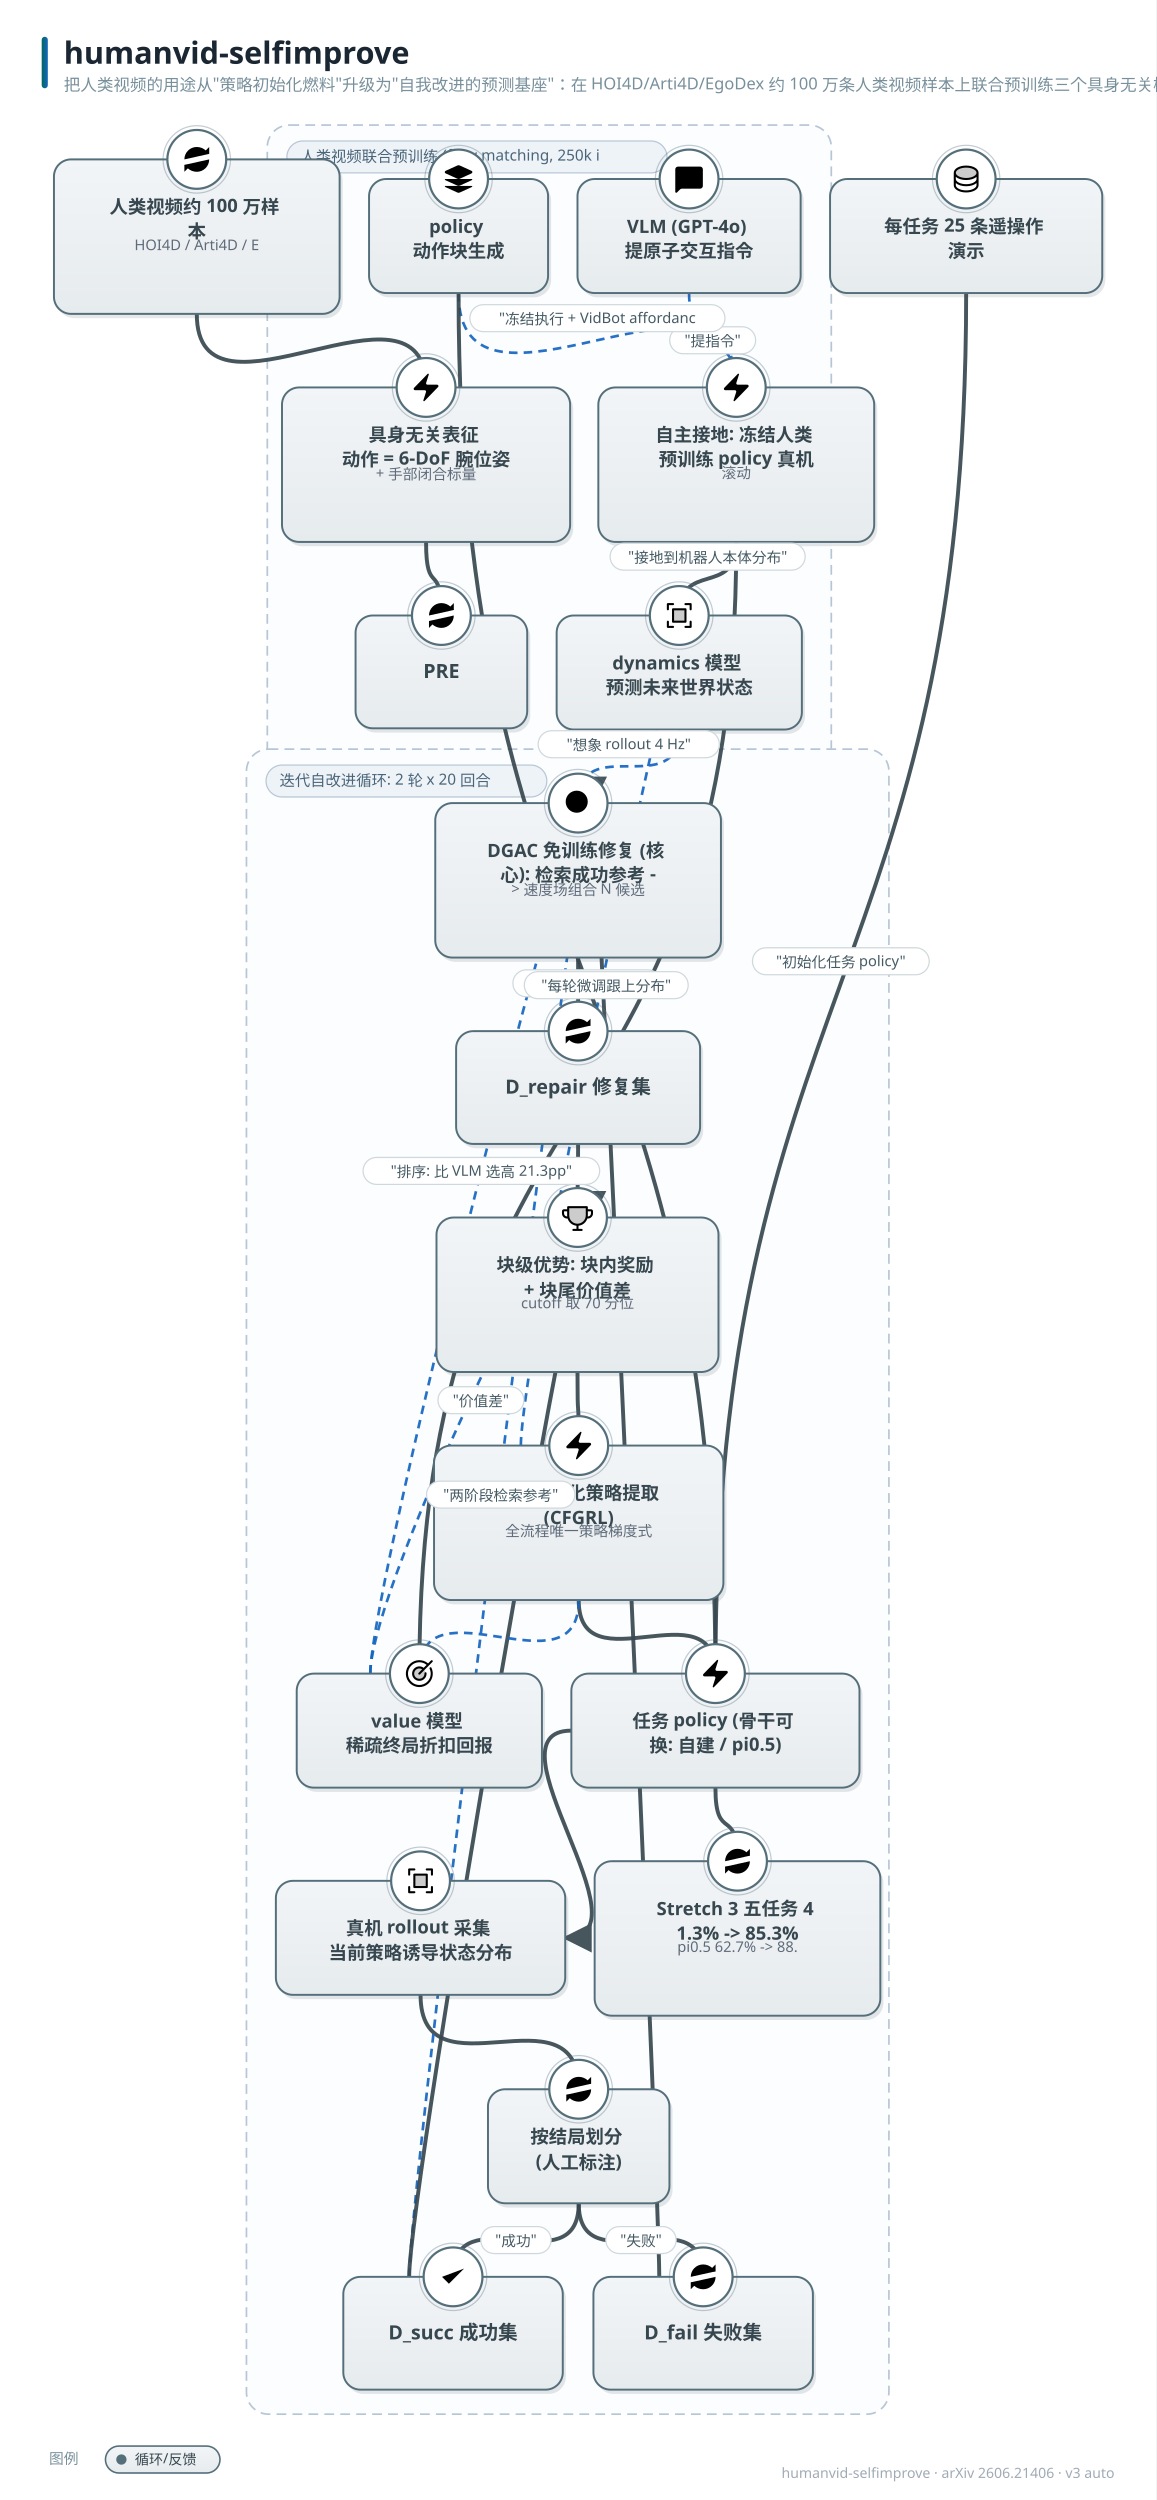
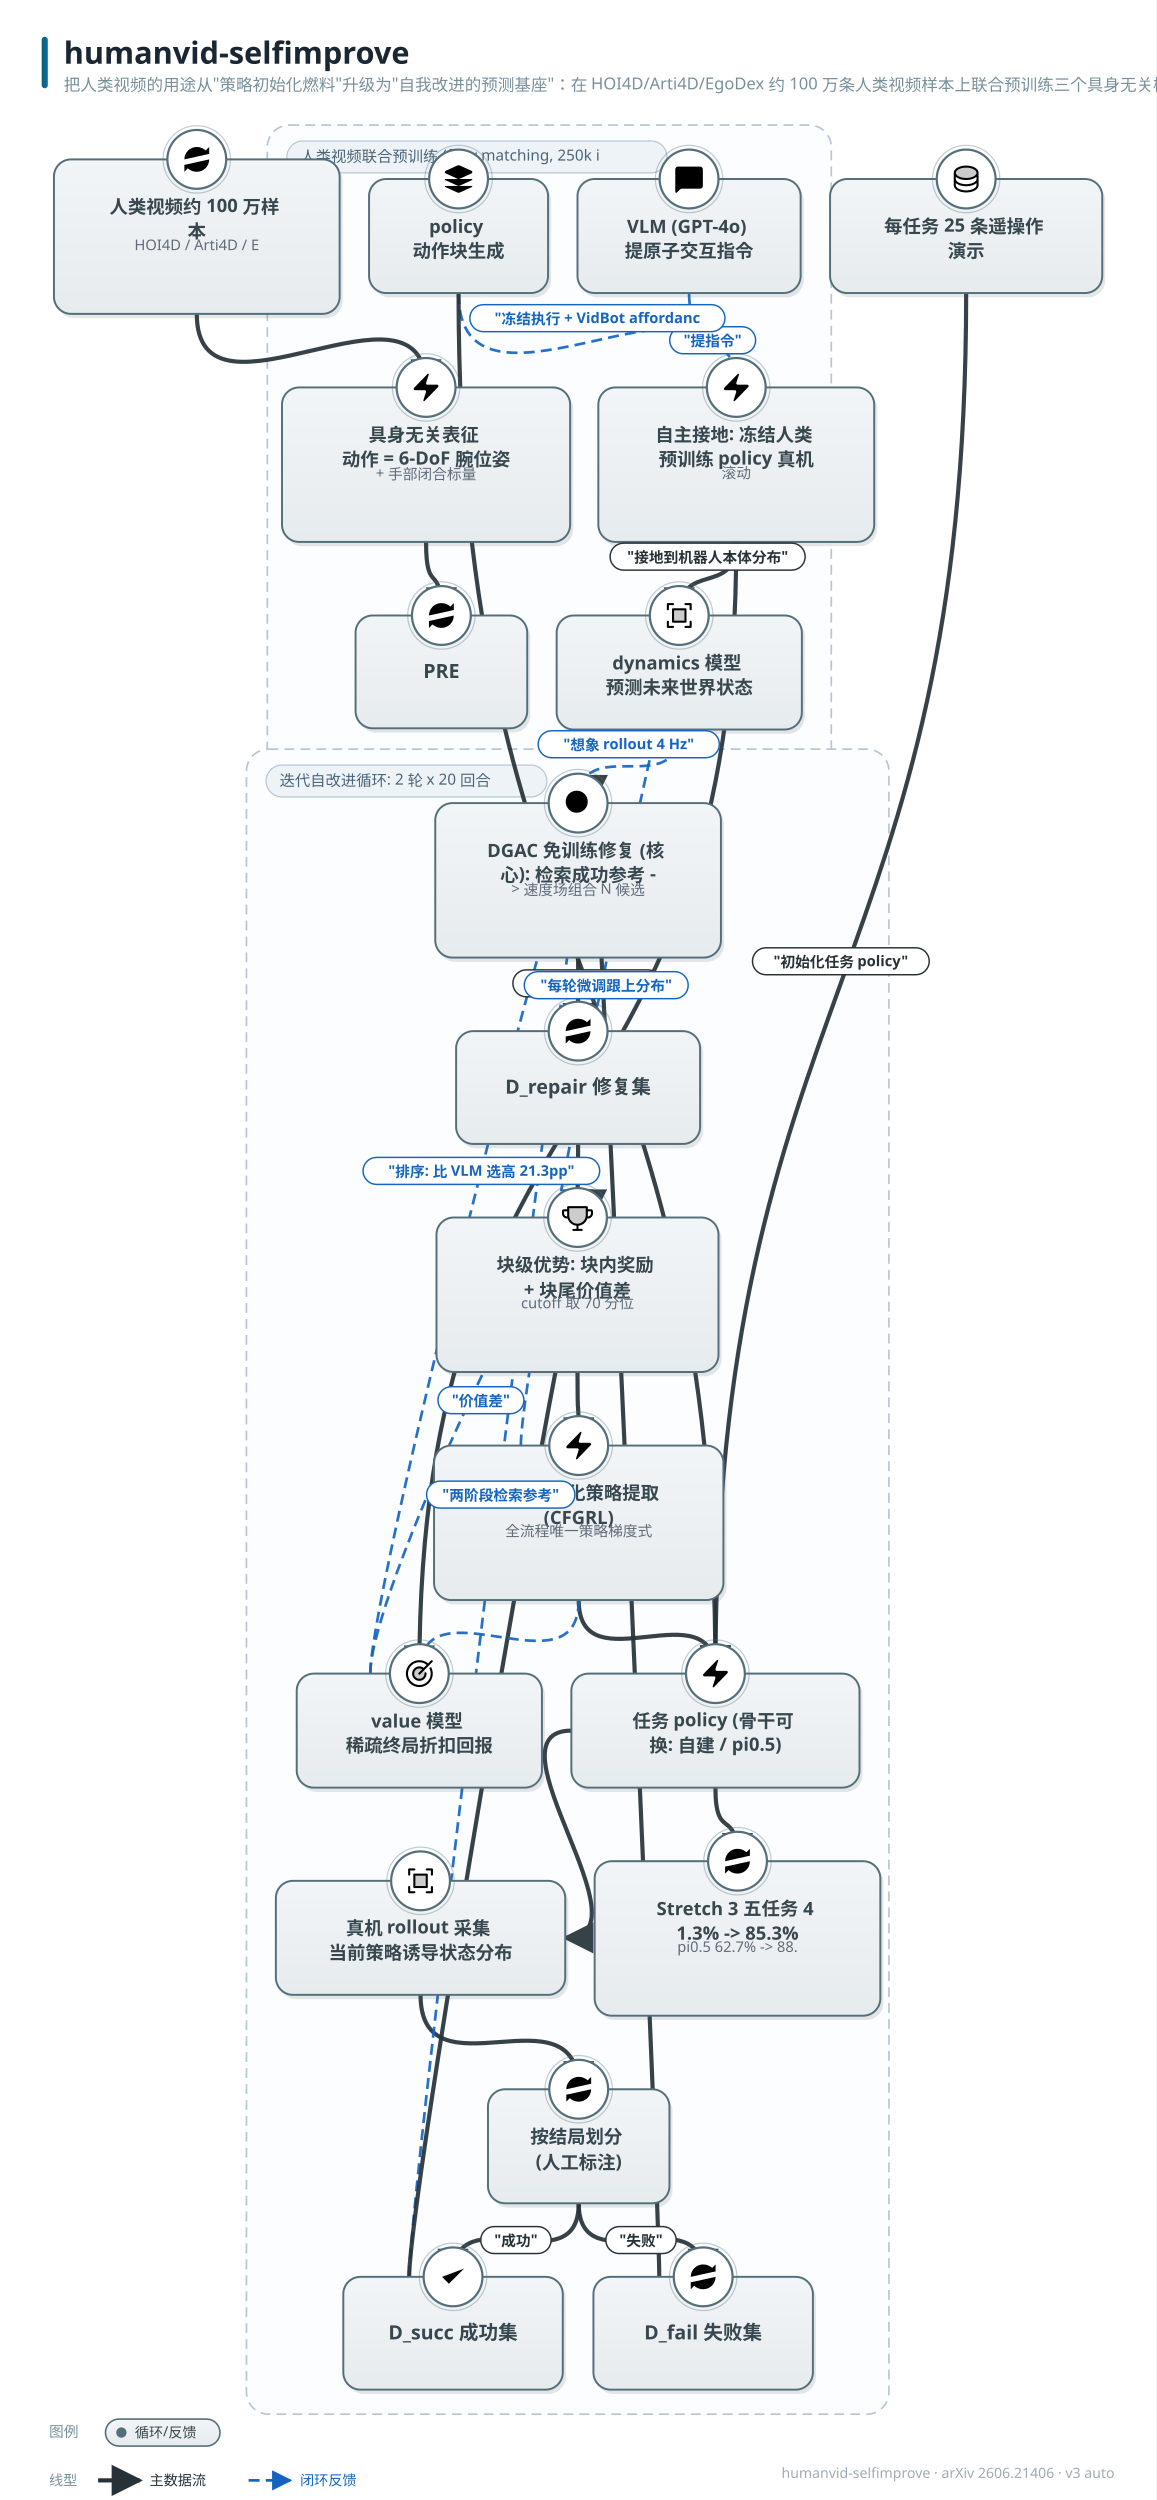
<svg xmlns="http://www.w3.org/2000/svg" width="943" height="2039" viewBox="0 0 943 2039" font-family="'PingFang SC','Hiragino Sans GB','Microsoft YaHei','Segoe UI',sans-serif">
  <style>text{font-family:'PingFang SC','Hiragino Sans GB','Microsoft YaHei','Segoe UI',sans-serif;} .lbl{font-weight:700;}</style>
  <defs>
    <linearGradient id="g-data" x1="0" y1="0" x2="0" y2="1">
      <stop offset="0" stop-color="#f1f9f1" />
      <stop offset="1" stop-color="#e2f0e2" />
    </linearGradient>
    <linearGradient id="g-frozen" x1="0" y1="0" x2="0" y2="1">
      <stop offset="0" stop-color="#f0f7fe" />
      <stop offset="1" stop-color="#dcecfb" />
    </linearGradient>
    <linearGradient id="g-train" x1="0" y1="0" x2="0" y2="1">
      <stop offset="0" stop-color="#fff6e8" />
      <stop offset="1" stop-color="#ffedd4" />
    </linearGradient>
    <linearGradient id="g-loss" x1="0" y1="0" x2="0" y2="1">
      <stop offset="0" stop-color="#fdf0f1" />
      <stop offset="1" stop-color="#f9e0e2" />
    </linearGradient>
    <linearGradient id="g-act" x1="0" y1="0" x2="0" y2="1">
      <stop offset="0" stop-color="#f8f1fb" />
      <stop offset="1" stop-color="#f0e4f7" />
    </linearGradient>
    <linearGradient id="g-loop" x1="0" y1="0" x2="0" y2="1">
      <stop offset="0" stop-color="#f2f5f7" />
      <stop offset="1" stop-color="#e6ebee" />
    </linearGradient>
    <linearGradient id="g-env" x1="0" y1="0" x2="0" y2="1">
      <stop offset="0" stop-color="#eef8f6" />
      <stop offset="1" stop-color="#dcf0ec" />
    </linearGradient>
    <linearGradient id="g-mem" x1="0" y1="0" x2="0" y2="1">
      <stop offset="0" stop-color="#fffef0" />
      <stop offset="1" stop-color="#fdf6d8" />
    </linearGradient>
    <linearGradient id="g-reward" x1="0" y1="0" x2="0" y2="1">
      <stop offset="0" stop-color="#fdf2f7" />
      <stop offset="1" stop-color="#f9e2ed" />
    </linearGradient>
    <linearGradient id="g-key" x1="0" y1="0" x2="0" y2="1">
      <stop offset="0" stop-color="#fffaf0" />
      <stop offset="1" stop-color="#fff1d6" />
    </linearGradient>
    <linearGradient id="g-title" x1="0" y1="0" x2="1" y2="0">
      <stop offset="0" stop-color="#00695c" />
      <stop offset="1" stop-color="#1565c0" />
    </linearGradient>
    <marker id="arr-main" viewBox="0 0 10 10" refX="9" refY="5" markerWidth="7.5" markerHeight="7.5" orient="auto-start-reverse">
-       <path d="M0 0 L10 5 L0 10 z" fill="#607d8b" />
+       <path d="M0 0 L10 5 L0 10 z" fill="#546e7a" />
    </marker>
    <marker id="arr-thick" viewBox="0 0 10 10" refX="9" refY="5" markerWidth="7.5" markerHeight="7.5" orient="auto-start-reverse">
-       <path d="M0 0 L10 5 L0 10 z" fill="#37474f" />
+       <path d="M0 0 L10 5 L0 10 z" fill="#263238" />
    </marker>
    <marker id="arr-thin" viewBox="0 0 10 10" refX="9" refY="5" markerWidth="7.5" markerHeight="7.5" orient="auto-start-reverse">
-       <path d="M0 0 L10 5 L0 10 z" fill="#90a4ae" />
+       <path d="M0 0 L10 5 L0 10 z" fill="#9fb0bb" />
    </marker>
    <marker id="arr-fb" viewBox="0 0 10 10" refX="9" refY="5" markerWidth="7.5" markerHeight="7.5" orient="auto-start-reverse">
      <path d="M0 0 L10 5 L0 10 z" fill="#1565c0" />
    </marker>
    <marker id="arr-loss" viewBox="0 0 10 10" refX="9" refY="5" markerWidth="7.5" markerHeight="7.5" orient="auto-start-reverse">
      <path d="M0 0 L10 5 L0 10 z" fill="#c62828" />
    </marker>
  </defs>
  <rect width="943" height="2039" fill="#ffffff" />
  <rect x="34" y="30" width="5" height="42" rx="2.5" fill="url(#g-title)" />
  <text x="52" y="52" font-size="25" font-weight="800" fill="#1a2733">humanvid-selfimprove</text>
  <text x="52" y="74" font-size="13.5" fill="#78909c">把人类视频的用途从"策略初始化燃料"升级为"自我改进的预测基座"：在 HOI4D/Arti4D/EgoDex 约 100 万条人类视频样本上联合预训练三个具身无关模型——pol</text>
  <text x="909" y="2021" font-size="11.5" fill="#a0aab4" text-anchor="end">humanvid-selfimprove · arXiv 2606.21406 · v3 auto</text>
  <rect x="218" y="102" width="460" height="1376" rx="18" fill="#fbfdff" stroke="#b7c6d6" stroke-width="1.4" stroke-dasharray="8 5" />
  <rect x="234" y="115" width="310.0" height="26" rx="13" fill="#eef3f8" stroke="#b7c6d6" />
  <text x="245" y="132" font-size="12.5" fill="#4a6579">人类视频联合预训练 (flow matching, 250k i</text>
  <rect x="201" y="611" width="524" height="1358" rx="18" fill="#fbfdff" stroke="#b7c6d6" stroke-width="1.4" stroke-dasharray="8 5" />
  <rect x="217" y="624" width="229.0" height="26" rx="13" fill="#eef3f8" stroke="#b7c6d6" />
  <text x="228" y="641" font-size="12.5" fill="#4a6579">迭代自改进循环: 2 轮 x 20 回合</text>
-   <path d="M 466.0 1411.5 C 392.9 1411.5, 534.1 1580.5, 461.0 1580.5" fill="none" stroke="#37474f" stroke-width="3.2" marker-end="url(#arr-thick)" opacity="0.92" />
-   <path d="M 343.0 1627.0 C 343.0 1713.5, 472.0 1617.5, 472.0 1704.0" fill="none" stroke="#37474f" stroke-width="3.2" marker-end="url(#arr-thick)" opacity="0.92" />
-   <path d="M 472.0 1797.0 C 472.0 1865.2, 369.5 1788.8, 369.5 1857.0" fill="none" stroke="#37474f" stroke-width="3.2" marker-end="url(#arr-thick)" opacity="0.92" />
-   <path d="M 472.0 1797.0 C 472.0 1864.8, 573.5 1789.2, 573.5 1857.0" fill="none" stroke="#37474f" stroke-width="3.2" marker-end="url(#arr-thick)" opacity="0.92" />
-   <path d="M 537.7 1857.0 C 537.7 1783.0, 483.1 581.0, 483.1 655.0" fill="none" stroke="#37474f" stroke-width="3.2" marker-end="url(#arr-thick)" opacity="0.92" />
-   <path d="M 471.5 781.0 C 471.5 827.0, 471.5 795.0, 471.5 841.0" fill="none" stroke="#37474f" stroke-width="3.2" marker-end="url(#arr-thick)" opacity="0.92" />
-   <path d="M 160.5 256.0 C 160.5 359.7, 347.5 212.3, 347.5 316.0" fill="none" stroke="#37474f" stroke-width="3.2" marker-end="url(#arr-thick)" opacity="0.92" />
-   <path d="M 347.5 442.0 C 347.5 488.0, 360.0 456.0, 360.0 502.0" fill="none" stroke="#37474f" stroke-width="3.2" marker-end="url(#arr-thick)" opacity="0.92" />
-   <path d="M 562.0 239.0 C 562.0 287.5, 600.5 267.5, 600.5 316.0" fill="none" stroke="#1565c0" stroke-width="2.2" stroke-dasharray="7 5" marker-end="url(#arr-fb)" opacity="0.92" />
-   <path d="M 374.0 239.0 C 374.0 366.5, 600.5 188.5, 600.5 316.0" fill="none" stroke="#1565c0" stroke-width="2.2" stroke-dasharray="7 5" marker-end="url(#arr-fb)" opacity="0.92" />
-   <path d="M 600.5 442.0 C 600.5 488.0, 554.0 456.0, 554.0 502.0" fill="none" stroke="#37474f" stroke-width="3.2" marker-end="url(#arr-thick)" opacity="0.92" />
-   <path d="M 600.5 442.0 C 600.5 938.2, 342.0 868.8, 342.0 1365.0" fill="none" stroke="#37474f" stroke-width="3.2" marker-end="url(#arr-thick)" opacity="0.92" />
-   <path d="M 374.0 239.0 C 374.0 799.9, 583.5 804.1, 583.5 1365.0" fill="none" stroke="#37474f" stroke-width="3.2" marker-end="url(#arr-thick)" opacity="0.92" />
-   <path d="M 788.0 239.0 C 788.0 797.8, 583.5 806.2, 583.5 1365.0" fill="none" stroke="#37474f" stroke-width="3.2" marker-end="url(#arr-thick)" opacity="0.92" />
-   <path d="M 333.7 1857.0 C 333.7 1783.0, 483.1 581.0, 483.1 655.0" fill="none" stroke="#1565c0" stroke-width="2.2" stroke-dasharray="7 5" marker-end="url(#arr-fb)" opacity="0.92" />
-   <path d="M 554.0 595.0 C 554.0 654.9, 471.5 595.1, 471.5 655.0" fill="none" stroke="#1565c0" stroke-width="2.2" stroke-dasharray="7 5" marker-end="url(#arr-fb)" opacity="0.92" />
-   <path d="M 302.0 1365.0 C 302.0 1291.0, 483.1 581.0, 483.1 655.0" fill="none" stroke="#1565c0" stroke-width="2.2" stroke-dasharray="7 5" marker-end="url(#arr-fb)" opacity="0.92" />
-   <path d="M 333.7 1857.0 C 333.7 1783.0, 482.5 919.0, 482.5 993.0" fill="none" stroke="#37474f" stroke-width="3.2" marker-end="url(#arr-thick)" opacity="0.92" />
-   <path d="M 471.5 933.0 C 471.5 979.0, 471.0 947.0, 471.0 993.0" fill="none" stroke="#37474f" stroke-width="3.2" marker-end="url(#arr-thick)" opacity="0.92" />
-   <path d="M 302.0 1365.0 C 302.0 1291.0, 482.5 919.0, 482.5 993.0" fill="none" stroke="#1565c0" stroke-width="2.2" stroke-dasharray="7 5" marker-end="url(#arr-fb)" opacity="0.92" />
-   <path d="M 471.0 1119.0 C 471.0 1165.0, 472.0 1133.0, 472.0 1179.0" fill="none" stroke="#37474f" stroke-width="3.2" marker-end="url(#arr-thick)" opacity="0.92" />
-   <path d="M 472.0 1305.0 C 472.0 1377.0, 583.5 1293.0, 583.5 1365.0" fill="none" stroke="#37474f" stroke-width="3.2" marker-end="url(#arr-thick)" opacity="0.92" />
-   <path d="M 424.8 1179.0 C 424.8 1105.0, 564.0 428.0, 564.0 502.0" fill="none" stroke="#1565c0" stroke-width="2.2" stroke-dasharray="7 5" marker-end="url(#arr-fb)" opacity="0.92" />
-   <path d="M 472.0 1305.0 C 472.0 1384.8, 342.0 1285.2, 342.0 1365.0" fill="none" stroke="#1565c0" stroke-width="2.2" stroke-dasharray="7 5" marker-end="url(#arr-fb)" opacity="0.92" />
-   <path d="M 583.5 1458.0 C 583.5 1504.0, 601.5 1472.0, 601.5 1518.0" fill="none" stroke="#37474f" stroke-width="3.2" marker-end="url(#arr-thick)" opacity="0.92" />
+   <path d="M 466.0 1411.5 C 392.9 1411.5, 534.1 1580.5, 461.0 1580.5" fill="none" stroke="#263238" stroke-width="3.4" marker-end="url(#arr-thick)" opacity="0.92" />
+   <path d="M 343.0 1627.0 C 343.0 1713.5, 472.0 1617.5, 472.0 1704.0" fill="none" stroke="#263238" stroke-width="3.4" marker-end="url(#arr-thick)" opacity="0.92" />
+   <path d="M 472.0 1797.0 C 472.0 1865.2, 369.5 1788.8, 369.5 1857.0" fill="none" stroke="#263238" stroke-width="3.4" marker-end="url(#arr-thick)" opacity="0.92" />
+   <path d="M 472.0 1797.0 C 472.0 1864.8, 573.5 1789.2, 573.5 1857.0" fill="none" stroke="#263238" stroke-width="3.4" marker-end="url(#arr-thick)" opacity="0.92" />
+   <path d="M 537.7 1857.0 C 537.7 1783.0, 483.1 581.0, 483.1 655.0" fill="none" stroke="#263238" stroke-width="3.4" marker-end="url(#arr-thick)" opacity="0.92" />
+   <path d="M 471.5 781.0 C 471.5 827.0, 471.5 795.0, 471.5 841.0" fill="none" stroke="#263238" stroke-width="3.4" marker-end="url(#arr-thick)" opacity="0.92" />
+   <path d="M 160.5 256.0 C 160.5 359.7, 347.5 212.3, 347.5 316.0" fill="none" stroke="#263238" stroke-width="3.4" marker-end="url(#arr-thick)" opacity="0.92" />
+   <path d="M 347.5 442.0 C 347.5 488.0, 360.0 456.0, 360.0 502.0" fill="none" stroke="#263238" stroke-width="3.4" marker-end="url(#arr-thick)" opacity="0.92" />
+   <path d="M 562.0 239.0 C 562.0 287.5, 600.5 267.5, 600.5 316.0" fill="none" stroke="#1565c0" stroke-width="2.2" stroke-dasharray="9 5" marker-end="url(#arr-fb)" opacity="0.92" />
+   <path d="M 374.0 239.0 C 374.0 366.5, 600.5 188.5, 600.5 316.0" fill="none" stroke="#1565c0" stroke-width="2.2" stroke-dasharray="9 5" marker-end="url(#arr-fb)" opacity="0.92" />
+   <path d="M 600.5 442.0 C 600.5 488.0, 554.0 456.0, 554.0 502.0" fill="none" stroke="#263238" stroke-width="3.4" marker-end="url(#arr-thick)" opacity="0.92" />
+   <path d="M 600.5 442.0 C 600.5 938.2, 342.0 868.8, 342.0 1365.0" fill="none" stroke="#263238" stroke-width="3.4" marker-end="url(#arr-thick)" opacity="0.92" />
+   <path d="M 374.0 239.0 C 374.0 799.9, 583.5 804.1, 583.5 1365.0" fill="none" stroke="#263238" stroke-width="3.4" marker-end="url(#arr-thick)" opacity="0.92" />
+   <path d="M 788.0 239.0 C 788.0 797.8, 583.5 806.2, 583.5 1365.0" fill="none" stroke="#263238" stroke-width="3.4" marker-end="url(#arr-thick)" opacity="0.92" />
+   <path d="M 333.7 1857.0 C 333.7 1783.0, 483.1 581.0, 483.1 655.0" fill="none" stroke="#1565c0" stroke-width="2.2" stroke-dasharray="9 5" marker-end="url(#arr-fb)" opacity="0.92" />
+   <path d="M 554.0 595.0 C 554.0 654.9, 471.5 595.1, 471.5 655.0" fill="none" stroke="#1565c0" stroke-width="2.2" stroke-dasharray="9 5" marker-end="url(#arr-fb)" opacity="0.92" />
+   <path d="M 302.0 1365.0 C 302.0 1291.0, 483.1 581.0, 483.1 655.0" fill="none" stroke="#1565c0" stroke-width="2.2" stroke-dasharray="9 5" marker-end="url(#arr-fb)" opacity="0.92" />
+   <path d="M 333.7 1857.0 C 333.7 1783.0, 482.5 919.0, 482.5 993.0" fill="none" stroke="#263238" stroke-width="3.4" marker-end="url(#arr-thick)" opacity="0.92" />
+   <path d="M 471.5 933.0 C 471.5 979.0, 471.0 947.0, 471.0 993.0" fill="none" stroke="#263238" stroke-width="3.4" marker-end="url(#arr-thick)" opacity="0.92" />
+   <path d="M 302.0 1365.0 C 302.0 1291.0, 482.5 919.0, 482.5 993.0" fill="none" stroke="#1565c0" stroke-width="2.2" stroke-dasharray="9 5" marker-end="url(#arr-fb)" opacity="0.92" />
+   <path d="M 471.0 1119.0 C 471.0 1165.0, 472.0 1133.0, 472.0 1179.0" fill="none" stroke="#263238" stroke-width="3.4" marker-end="url(#arr-thick)" opacity="0.92" />
+   <path d="M 472.0 1305.0 C 472.0 1377.0, 583.5 1293.0, 583.5 1365.0" fill="none" stroke="#263238" stroke-width="3.4" marker-end="url(#arr-thick)" opacity="0.92" />
+   <path d="M 424.8 1179.0 C 424.8 1105.0, 564.0 428.0, 564.0 502.0" fill="none" stroke="#1565c0" stroke-width="2.2" stroke-dasharray="9 5" marker-end="url(#arr-fb)" opacity="0.92" />
+   <path d="M 472.0 1305.0 C 472.0 1384.8, 342.0 1285.2, 342.0 1365.0" fill="none" stroke="#1565c0" stroke-width="2.2" stroke-dasharray="9 5" marker-end="url(#arr-fb)" opacity="0.92" />
+   <path d="M 583.5 1458.0 C 583.5 1504.0, 601.5 1472.0, 601.5 1518.0" fill="none" stroke="#263238" stroke-width="3.4" marker-end="url(#arr-thick)" opacity="0.92" />
  <rect x="46.5" y="133.5" width="233" height="126" rx="14" fill="#37474f" opacity="0.13" />
  <rect x="44" y="130" width="233" height="126" rx="14" fill="url(#g-loop)" stroke="#546e7a" stroke-width="1.6" />
  <circle cx="160.5" cy="130" r="24" fill="#ffffff" stroke="#546e7a" stroke-width="1.8" />
  <circle cx="160.5" cy="130" r="27.5" fill="none" stroke="#546e7a" stroke-width="1" opacity="0.35" />
  <g transform="translate(147.0,116.5) scale(1.125)">
    <path d="M3 12a9 9 0 0 1 9-9 9.75 9.75 0 0 1 6.74 2.74L21 8" />
    <path d="M21 3v5h-5" />
    <path d="M21 12a9 9 0 0 1-9 9 9.75 9.75 0 0 1-6.74-2.74L3 16" />
    <path d="M8 16H3v5" />
  </g>
  <text x="160.5" y="174" font-size="15" class="lbl" fill="#37474f" text-anchor="middle">
    <tspan x="160.5" dy="0">人类视频约 100 万样</tspan>
    <tspan x="160.5" dy="20">本</tspan>
  </text>
  <text x="160.5" y="204" font-size="12" fill="#5f6b7a" text-anchor="middle">HOI4D / Arti4D / E</text>
  <rect x="232.5" y="319.5" width="235" height="126" rx="14" fill="#37474f" opacity="0.13" />
  <rect x="230" y="316" width="235" height="126" rx="14" fill="url(#g-loop)" stroke="#546e7a" stroke-width="1.6" />
  <circle cx="347.5" cy="316" r="24" fill="#ffffff" stroke="#546e7a" stroke-width="1.8" />
  <circle cx="347.5" cy="316" r="27.5" fill="none" stroke="#546e7a" stroke-width="1" opacity="0.35" />
  <g transform="translate(334.0,302.5) scale(1.125)">
    <path d="M4 14a1 1 0 0 1-.78-1.63l9.9-10.2a.5.5 0 0 1 .86.46l-1.92 6.02A1 1 0 0 0 13 10h7a1 1 0 0 1 .78 1.63l-9.9 10.2a.5.5 0 0 1-.86-.46l1.92-6.02A1 1 0 0 0 11 14z" />
  </g>
  <text x="347.5" y="360" font-size="15" class="lbl" fill="#37474f" text-anchor="middle">
    <tspan x="347.5" dy="0">具身无关表征</tspan>
    <tspan x="347.5" dy="20">动作 = 6-DoF 腕位姿</tspan>
  </text>
  <text x="347.5" y="390" font-size="12" fill="#5f6b7a" text-anchor="middle"> + 手部闭合标量</text>
  <rect x="303.5" y="149.5" width="146" height="93" rx="14" fill="#37474f" opacity="0.13" />
  <rect x="301" y="146" width="146" height="93" rx="14" fill="url(#g-loop)" stroke="#546e7a" stroke-width="1.6" />
  <circle cx="374.0" cy="146" r="24" fill="#ffffff" stroke="#546e7a" stroke-width="1.8" />
  <circle cx="374.0" cy="146" r="27.5" fill="none" stroke="#546e7a" stroke-width="1" opacity="0.35" />
  <g transform="translate(360.5,132.5) scale(1.125)">
    <path d="M12.83 2.18a2 2 0 0 0-1.66 0L2.6 6.08a1 1 0 0 0 0 1.83l8.58 3.91a2 2 0 0 0 1.66 0l8.58-3.9a1 1 0 0 0 0-1.83z" />
    <path d="M2 12a1 1 0 0 0 .58.91l8.6 3.91a2 2 0 0 0 1.65 0l8.58-3.9A1 1 0 0 0 22 12" />
    <path d="M2 17a1 1 0 0 0 .58.91l8.6 3.91a2 2 0 0 0 1.65 0l8.58-3.9A1 1 0 0 0 22 17" />
  </g>
  <text x="374.0" y="190" font-size="15" class="lbl" fill="#37474f" text-anchor="middle">
    <tspan x="374.0" dy="0">policy</tspan>
    <tspan x="374.0" dy="20">动作块生成</tspan>
  </text>
  <rect x="456.5" y="505.5" width="200" height="93" rx="14" fill="#37474f" opacity="0.13" />
  <rect x="454" y="502" width="200" height="93" rx="14" fill="url(#g-loop)" stroke="#546e7a" stroke-width="1.6" />
  <circle cx="554.0" cy="502" r="24" fill="#ffffff" stroke="#546e7a" stroke-width="1.8" />
  <circle cx="554.0" cy="502" r="27.5" fill="none" stroke="#546e7a" stroke-width="1" opacity="0.35" />
  <g transform="translate(540.5,488.5) scale(0.1055)">
    <path d="M176,80v96H80V80Z" opacity="0.2" />
    <path d="M224,40V80a8,8,0,0,1-16,0V48H176a8,8,0,0,1,0-16h40A8,8,0,0,1,224,40ZM80,208H48V176a8,8,0,0,0-16,0v40a8,8,0,0,0,8,8H80a8,8,0,0,0,0-16Zm136-40a8,8,0,0,0-8,8v32H176a8,8,0,0,0,0,16h40a8,8,0,0,0,8-8V176A8,8,0,0,0,216,168ZM40,88a8,8,0,0,0,8-8V48H80a8,8,0,0,0,0-16H40a8,8,0,0,0-8,8V80A8,8,0,0,0,40,88ZM80,72h96a8,8,0,0,1,8,8v96a8,8,0,0,1-8,8H80a8,8,0,0,1-8-8V80A8,8,0,0,1,80,72Zm8,96h80V88H88Z" />
  </g>
  <text x="554.0" y="546" font-size="15" class="lbl" fill="#37474f" text-anchor="middle">
    <tspan x="554.0" dy="0">dynamics 模型</tspan>
    <tspan x="554.0" dy="20">预测未来世界状态</tspan>
  </text>
  <rect x="244.5" y="1368.5" width="200" height="93" rx="14" fill="#37474f" opacity="0.13" />
  <rect x="242" y="1365" width="200" height="93" rx="14" fill="url(#g-loop)" stroke="#546e7a" stroke-width="1.6" />
  <circle cx="342.0" cy="1365" r="24" fill="#ffffff" stroke="#546e7a" stroke-width="1.8" />
  <circle cx="342.0" cy="1365" r="27.5" fill="none" stroke="#546e7a" stroke-width="1" opacity="0.35" />
  <g transform="translate(328.5,1351.5) scale(0.1055)">
    <path d="M176,128a48,48,0,1,1-48-48A48,48,0,0,1,176,128Z" opacity="0.2" />
    <path d="M221.87,83.16A104.1,104.1,0,1,1,195.67,49l22.67-22.68a8,8,0,0,1,11.32,11.32l-96,96a8,8,0,0,1-11.32-11.32l27.72-27.72a40,40,0,1,0,17.87,31.09,8,8,0,1,1,16-.9,56,56,0,1,1-22.38-41.65L184.3,60.39a87.88,87.88,0,1,0,23.13,29.67,8,8,0,0,1,14.44-6.9Z" />
  </g>
  <text x="342.0" y="1409" font-size="15" class="lbl" fill="#37474f" text-anchor="middle">
    <tspan x="342.0" dy="0">value 模型</tspan>
    <tspan x="342.0" dy="20">稀疏终局折扣回报</tspan>
  </text>
  <rect x="473.5" y="149.5" width="182" height="93" rx="14" fill="#37474f" opacity="0.13" />
  <rect x="471" y="146" width="182" height="93" rx="14" fill="url(#g-loop)" stroke="#546e7a" stroke-width="1.6" />
  <circle cx="562.0" cy="146" r="24" fill="#ffffff" stroke="#546e7a" stroke-width="1.8" />
  <circle cx="562.0" cy="146" r="27.5" fill="none" stroke="#546e7a" stroke-width="1" opacity="0.35" />
  <g transform="translate(548.5,132.5) scale(1.125)">
    <path d="M22 17a2 2 0 0 1-2 2H6.828a2 2 0 0 0-1.414.586l-2.202 2.202A.71.71 0 0 1 2 21.286V5a2 2 0 0 1 2-2h16a2 2 0 0 1 2 2z" />
  </g>
  <text x="562.0" y="190" font-size="15" class="lbl" fill="#37474f" text-anchor="middle">
    <tspan x="562.0" dy="0">VLM (GPT-4o)</tspan>
    <tspan x="562.0" dy="20">提原子交互指令</tspan>
  </text>
  <rect x="490.5" y="319.5" width="225" height="126" rx="14" fill="#37474f" opacity="0.13" />
  <rect x="488" y="316" width="225" height="126" rx="14" fill="url(#g-loop)" stroke="#546e7a" stroke-width="1.6" />
  <circle cx="600.5" cy="316" r="24" fill="#ffffff" stroke="#546e7a" stroke-width="1.8" />
  <circle cx="600.5" cy="316" r="27.5" fill="none" stroke="#546e7a" stroke-width="1" opacity="0.35" />
  <g transform="translate(587.0,302.5) scale(1.125)">
    <path d="M4 14a1 1 0 0 1-.78-1.63l9.9-10.2a.5.5 0 0 1 .86.46l-1.92 6.02A1 1 0 0 0 13 10h7a1 1 0 0 1 .78 1.63l-9.9 10.2a.5.5 0 0 1-.86-.46l1.92-6.02A1 1 0 0 0 11 14z" />
  </g>
  <text x="600.5" y="360" font-size="15" class="lbl" fill="#37474f" text-anchor="middle">
    <tspan x="600.5" dy="0">自主接地: 冻结人类</tspan>
    <tspan x="600.5" dy="20">预训练 policy 真机</tspan>
  </text>
  <text x="600.5" y="390" font-size="12" fill="#5f6b7a" text-anchor="middle">滚动</text>
  <rect x="679.5" y="149.5" width="222" height="93" rx="14" fill="#37474f" opacity="0.13" />
  <rect x="677" y="146" width="222" height="93" rx="14" fill="url(#g-loop)" stroke="#546e7a" stroke-width="1.6" />
  <circle cx="788.0" cy="146" r="24" fill="#ffffff" stroke="#546e7a" stroke-width="1.8" />
  <circle cx="788.0" cy="146" r="27.5" fill="none" stroke="#546e7a" stroke-width="1" opacity="0.35" />
  <g transform="translate(774.5,132.5) scale(0.1055)">
    <path d="M216,80c0,26.51-39.4,48-88,48S40,106.51,40,80s39.4-48,88-48S216,53.49,216,80Z" opacity="0.2" />
    <path d="M128,24C74.17,24,32,48.6,32,80v96c0,31.4,42.17,56,96,56s96-24.6,96-56V80C224,48.6,181.83,24,128,24Zm80,104c0,9.62-7.88,19.43-21.61,26.92C170.93,163.35,150.19,168,128,168s-42.93-4.65-58.39-13.08C55.88,147.43,48,137.62,48,128V111.36c17.06,15,46.23,24.64,80,24.64s62.94-9.68,80-24.64ZM69.61,53.08C85.07,44.65,105.81,40,128,40s42.93,4.65,58.39,13.08C200.12,60.57,208,70.38,208,80s-7.88,19.43-21.61,26.92C170.93,115.35,150.19,120,128,120s-42.93-4.65-58.39-13.08C55.88,99.43,48,89.62,48,80S55.88,60.57,69.61,53.08ZM186.39,202.92C170.93,211.35,150.19,216,128,216s-42.93-4.65-58.39-13.08C55.88,195.43,48,185.62,48,176V159.36c17.06,15,46.23,24.64,80,24.64s62.94-9.68,80-24.64V176C208,185.62,200.12,195.43,186.39,202.92Z" />
  </g>
  <text x="788.0" y="190" font-size="15" class="lbl" fill="#37474f" text-anchor="middle">
    <tspan x="788.0" dy="0">每任务 25 条遥操作</tspan>
    <tspan x="788.0" dy="20">演示</tspan>
  </text>
  <rect x="468.5" y="1368.5" width="235" height="93" rx="14" fill="#37474f" opacity="0.13" />
  <rect x="466" y="1365" width="235" height="93" rx="14" fill="url(#g-loop)" stroke="#546e7a" stroke-width="1.6" />
  <circle cx="583.5" cy="1365" r="24" fill="#ffffff" stroke="#546e7a" stroke-width="1.8" />
  <circle cx="583.5" cy="1365" r="27.5" fill="none" stroke="#546e7a" stroke-width="1" opacity="0.35" />
  <g transform="translate(570.0,1351.5) scale(1.125)">
    <path d="M4 14a1 1 0 0 1-.78-1.63l9.9-10.2a.5.5 0 0 1 .86.46l-1.92 6.02A1 1 0 0 0 13 10h7a1 1 0 0 1 .78 1.63l-9.9 10.2a.5.5 0 0 1-.86-.46l1.92-6.02A1 1 0 0 0 11 14z" />
  </g>
  <text x="583.5" y="1409" font-size="15" class="lbl" fill="#37474f" text-anchor="middle">
    <tspan x="583.5" dy="0">任务 policy (骨干可</tspan>
    <tspan x="583.5" dy="20">换: 自建 / pi0.5)</tspan>
  </text>
  <rect x="227.5" y="1537.5" width="236" height="93" rx="14" fill="#37474f" opacity="0.13" />
  <rect x="225" y="1534" width="236" height="93" rx="14" fill="url(#g-loop)" stroke="#546e7a" stroke-width="1.6" />
  <circle cx="343.0" cy="1534" r="24" fill="#ffffff" stroke="#546e7a" stroke-width="1.8" />
  <circle cx="343.0" cy="1534" r="27.5" fill="none" stroke="#546e7a" stroke-width="1" opacity="0.35" />
  <g transform="translate(329.5,1520.5) scale(0.1055)">
    <path d="M176,80v96H80V80Z" opacity="0.2" />
    <path d="M224,40V80a8,8,0,0,1-16,0V48H176a8,8,0,0,1,0-16h40A8,8,0,0,1,224,40ZM80,208H48V176a8,8,0,0,0-16,0v40a8,8,0,0,0,8,8H80a8,8,0,0,0,0-16Zm136-40a8,8,0,0,0-8,8v32H176a8,8,0,0,0,0,16h40a8,8,0,0,0,8-8V176A8,8,0,0,0,216,168ZM40,88a8,8,0,0,0,8-8V48H80a8,8,0,0,0,0-16H40a8,8,0,0,0-8,8V80A8,8,0,0,0,40,88ZM80,72h96a8,8,0,0,1,8,8v96a8,8,0,0,1-8,8H80a8,8,0,0,1-8-8V80A8,8,0,0,1,80,72Zm8,96h80V88H88Z" />
  </g>
  <text x="343.0" y="1578" font-size="15" class="lbl" fill="#37474f" text-anchor="middle">
    <tspan x="343.0" dy="0">真机 rollout 采集</tspan>
    <tspan x="343.0" dy="20">当前策略诱导状态分布</tspan>
  </text>
  <rect x="400.5" y="1707.5" width="148" height="93" rx="14" fill="#37474f" opacity="0.13" />
  <rect x="398" y="1704" width="148" height="93" rx="14" fill="url(#g-loop)" stroke="#546e7a" stroke-width="1.6" />
  <circle cx="472.0" cy="1704" r="24" fill="#ffffff" stroke="#546e7a" stroke-width="1.8" />
  <circle cx="472.0" cy="1704" r="27.5" fill="none" stroke="#546e7a" stroke-width="1" opacity="0.35" />
  <g transform="translate(458.5,1690.5) scale(1.125)">
    <path d="M3 12a9 9 0 0 1 9-9 9.75 9.75 0 0 1 6.74 2.74L21 8" />
    <path d="M21 3v5h-5" />
    <path d="M21 12a9 9 0 0 1-9 9 9.75 9.75 0 0 1-6.74-2.74L3 16" />
    <path d="M8 16H3v5" />
  </g>
  <text x="472.0" y="1748" font-size="15" class="lbl" fill="#37474f" text-anchor="middle">
    <tspan x="472.0" dy="0">按结局划分</tspan>
    <tspan x="472.0" dy="20">(人工标注)</tspan>
  </text>
  <rect x="282.5" y="1860.5" width="179" height="92" rx="14" fill="#37474f" opacity="0.13" />
  <rect x="280" y="1857" width="179" height="92" rx="14" fill="url(#g-loop)" stroke="#546e7a" stroke-width="1.6" />
  <circle cx="369.5" cy="1857" r="24" fill="#ffffff" stroke="#546e7a" stroke-width="1.8" />
  <circle cx="369.5" cy="1857" r="27.5" fill="none" stroke="#546e7a" stroke-width="1" opacity="0.35" />
  <g transform="translate(356.0,1843.5) scale(1.125)">
    <path d="M20 6 9 17l-5-5" />
  </g>
  <text x="369.5" y="1908" font-size="16" class="lbl" fill="#37474f" text-anchor="middle">D_succ 成功集</text>
  <rect x="486.5" y="1860.5" width="179" height="92" rx="14" fill="#37474f" opacity="0.13" />
  <rect x="484" y="1857" width="179" height="92" rx="14" fill="url(#g-loop)" stroke="#546e7a" stroke-width="1.6" />
  <circle cx="573.5" cy="1857" r="24" fill="#ffffff" stroke="#546e7a" stroke-width="1.8" />
  <circle cx="573.5" cy="1857" r="27.5" fill="none" stroke="#546e7a" stroke-width="1" opacity="0.35" />
  <g transform="translate(560.0,1843.5) scale(1.125)">
    <path d="M3 12a9 9 0 0 1 9-9 9.75 9.75 0 0 1 6.74 2.74L21 8" />
    <path d="M21 3v5h-5" />
    <path d="M21 12a9 9 0 0 1-9 9 9.75 9.75 0 0 1-6.74-2.74L3 16" />
    <path d="M8 16H3v5" />
  </g>
  <text x="573.5" y="1908" font-size="16" class="lbl" fill="#37474f" text-anchor="middle">D_fail 失败集</text>
  <rect x="357.5" y="658.5" width="233" height="126" rx="14" fill="#37474f" opacity="0.13" />
  <rect x="355" y="655" width="233" height="126" rx="14" fill="url(#g-loop)" stroke="#546e7a" stroke-width="1.6" />
  <circle cx="471.5" cy="655" r="24" fill="#ffffff" stroke="#546e7a" stroke-width="1.8" />
  <circle cx="471.5" cy="655" r="27.5" fill="none" stroke="#546e7a" stroke-width="1" opacity="0.35" />
  <g transform="translate(458.0,641.5) scale(1.125)">
    <path d="m21 21-4.34-4.34" />
    <circle cx="11" cy="11" r="8" />
  </g>
  <text x="471.5" y="699" font-size="15" class="lbl" fill="#37474f" text-anchor="middle">
    <tspan x="471.5" dy="0">DGAC 免训练修复 (核</tspan>
    <tspan x="471.5" dy="20">心): 检索成功参考 -</tspan>
  </text>
  <text x="471.5" y="729" font-size="12" fill="#5f6b7a" text-anchor="middle">&gt; 速度场组合 N 候选</text>
  <rect x="374.5" y="844.5" width="199" height="92" rx="14" fill="#37474f" opacity="0.13" />
  <rect x="372" y="841" width="199" height="92" rx="14" fill="url(#g-loop)" stroke="#546e7a" stroke-width="1.6" />
  <circle cx="471.5" cy="841" r="24" fill="#ffffff" stroke="#546e7a" stroke-width="1.8" />
  <circle cx="471.5" cy="841" r="27.5" fill="none" stroke="#546e7a" stroke-width="1" opacity="0.35" />
  <g transform="translate(458.0,827.5) scale(1.125)">
    <path d="M3 12a9 9 0 0 1 9-9 9.75 9.75 0 0 1 6.74 2.74L21 8" />
    <path d="M21 3v5h-5" />
    <path d="M21 12a9 9 0 0 1-9 9 9.75 9.75 0 0 1-6.74-2.74L3 16" />
    <path d="M8 16H3v5" />
  </g>
  <text x="471.5" y="892" font-size="16" class="lbl" fill="#37474f" text-anchor="middle">D_repair 修复集</text>
  <rect x="358.5" y="996.5" width="230" height="126" rx="14" fill="#37474f" opacity="0.13" />
  <rect x="356" y="993" width="230" height="126" rx="14" fill="url(#g-loop)" stroke="#546e7a" stroke-width="1.6" />
  <circle cx="471.0" cy="993" r="24" fill="#ffffff" stroke="#546e7a" stroke-width="1.8" />
  <circle cx="471.0" cy="993" r="27.5" fill="none" stroke="#546e7a" stroke-width="1" opacity="0.35" />
  <g transform="translate(457.5,979.5) scale(0.1055)">
    <path d="M200,48v63.1c0,39.7-31.75,72.6-71.45,72.9A72,72,0,0,1,56,112V48Z" opacity="0.2" />
    <path d="M232,64H208V48a8,8,0,0,0-8-8H56a8,8,0,0,0-8,8V64H24A16,16,0,0,0,8,80V96a40,40,0,0,0,40,40h3.65A80.13,80.13,0,0,0,120,191.61V216H96a8,8,0,0,0,0,16h64a8,8,0,0,0,0-16H136V191.58c31.94-3.23,58.44-25.64,68.08-55.58H208a40,40,0,0,0,40-40V80A16,16,0,0,0,232,64ZM48,120A24,24,0,0,1,24,96V80H48v32q0,4,.39,8Zm144-8.9c0,35.52-29,64.64-64,64.9a64,64,0,0,1-64-64V56H192ZM232,96a24,24,0,0,1-24,24h-.5a81.81,81.81,0,0,0,.5-8.9V80h24Z" />
  </g>
  <text x="471.0" y="1037" font-size="15" class="lbl" fill="#37474f" text-anchor="middle">
    <tspan x="471.0" dy="0">块级优势: 块内奖励 </tspan>
    <tspan x="471.0" dy="20">+ 块尾价值差</tspan>
  </text>
  <text x="471.0" y="1067" font-size="12" fill="#5f6b7a" text-anchor="middle">cutoff 取 70 分位</text>
  <rect x="356.5" y="1182.5" width="236" height="126" rx="14" fill="#37474f" opacity="0.13" />
  <rect x="354" y="1179" width="236" height="126" rx="14" fill="url(#g-loop)" stroke="#546e7a" stroke-width="1.6" />
  <circle cx="472.0" cy="1179" r="24" fill="#ffffff" stroke="#546e7a" stroke-width="1.8" />
  <circle cx="472.0" cy="1179" r="27.5" fill="none" stroke="#546e7a" stroke-width="1" opacity="0.35" />
  <g transform="translate(458.5,1165.5) scale(1.125)">
    <path d="M4 14a1 1 0 0 1-.78-1.63l9.9-10.2a.5.5 0 0 1 .86.46l-1.92 6.02A1 1 0 0 0 13 10h7a1 1 0 0 1 .78 1.63l-9.9 10.2a.5.5 0 0 1-.86-.46l1.92-6.02A1 1 0 0 0 11 14z" />
  </g>
  <text x="472.0" y="1223" font-size="15" class="lbl" fill="#37474f" text-anchor="middle">
    <tspan x="472.0" dy="0">优势条件化策略提取 </tspan>
    <tspan x="472.0" dy="20">(CFGRL)</tspan>
  </text>
  <text x="472.0" y="1253" font-size="12" fill="#5f6b7a" text-anchor="middle">全流程唯一策略梯度式</text>
  <rect x="487.5" y="1521.5" width="233" height="126" rx="14" fill="#37474f" opacity="0.13" />
  <rect x="485" y="1518" width="233" height="126" rx="14" fill="url(#g-loop)" stroke="#546e7a" stroke-width="1.6" />
  <circle cx="601.5" cy="1518" r="24" fill="#ffffff" stroke="#546e7a" stroke-width="1.8" />
  <circle cx="601.5" cy="1518" r="27.5" fill="none" stroke="#546e7a" stroke-width="1" opacity="0.35" />
  <g transform="translate(588.0,1504.5) scale(1.125)">
    <path d="M3 12a9 9 0 0 1 9-9 9.75 9.75 0 0 1 6.74 2.74L21 8" />
    <path d="M21 3v5h-5" />
    <path d="M21 12a9 9 0 0 1-9 9 9.75 9.75 0 0 1-6.74-2.74L3 16" />
    <path d="M8 16H3v5" />
  </g>
  <text x="601.5" y="1562" font-size="15" class="lbl" fill="#37474f" text-anchor="middle">
    <tspan x="601.5" dy="0">Stretch 3 五任务 4</tspan>
    <tspan x="601.5" dy="20">1.3% -&gt; 85.3%</tspan>
  </text>
  <text x="601.5" y="1592" font-size="12" fill="#5f6b7a" text-anchor="middle">pi0.5 62.7% -&gt; 88.</text>
  <rect x="292.5" y="505.5" width="140" height="92" rx="14" fill="#37474f" opacity="0.13" />
  <rect x="290" y="502" width="140" height="92" rx="14" fill="url(#g-loop)" stroke="#546e7a" stroke-width="1.6" />
  <circle cx="360.0" cy="502" r="24" fill="#ffffff" stroke="#546e7a" stroke-width="1.8" />
  <circle cx="360.0" cy="502" r="27.5" fill="none" stroke="#546e7a" stroke-width="1" opacity="0.35" />
  <g transform="translate(346.5,488.5) scale(1.125)">
    <path d="M3 12a9 9 0 0 1 9-9 9.75 9.75 0 0 1 6.74 2.74L21 8" />
    <path d="M21 3v5h-5" />
    <path d="M21 12a9 9 0 0 1-9 9 9.75 9.75 0 0 1-6.74-2.74L3 16" />
    <path d="M8 16H3v5" />
  </g>
  <text x="360.0" y="553" font-size="16" class="lbl" fill="#37474f" text-anchor="middle">PRE</text>
  <g transform="translate(420.8,1827.0)">
-     <rect x="-28.7" y="-11" width="57.4" height="22" rx="11" fill="#ffffff" stroke="#cfd8dc" />
-     <text y="4" font-size="12" fill="#455a64" text-anchor="middle">"成功"</text>
+     <rect x="-28.7" y="-11" width="57.4" height="22" rx="11" fill="#ffffff" stroke="#263238" stroke-width="1.2" />
+     <text y="4" font-size="12" fill="#263238" font-weight="600" text-anchor="middle">"成功"</text>
  </g>
  <g transform="translate(522.8,1827.0)">
-     <rect x="-28.7" y="-11" width="57.4" height="22" rx="11" fill="#ffffff" stroke="#cfd8dc" />
-     <text y="4" font-size="12" fill="#455a64" text-anchor="middle">"失败"</text>
+     <rect x="-28.7" y="-11" width="57.4" height="22" rx="11" fill="#ffffff" stroke="#263238" stroke-width="1.2" />
+     <text y="4" font-size="12" fill="#263238" font-weight="600" text-anchor="middle">"失败"</text>
  </g>
  <g transform="translate(581.2,277.5)">
-     <rect x="-35.0" y="-11" width="70.1" height="22" rx="11" fill="#ffffff" stroke="#cfd8dc" />
-     <text y="4" font-size="12" fill="#455a64" text-anchor="middle">"提指令"</text>
+     <rect x="-35.0" y="-11" width="70.1" height="22" rx="11" fill="#ffffff" stroke="#1565c0" stroke-width="1.2" />
+     <text y="4" font-size="12" fill="#1565c0" font-weight="600" text-anchor="middle">"提指令"</text>
  </g>
  <g transform="translate(487.2,259.5)">
-     <rect x="-104.0" y="-11" width="208.1" height="22" rx="11" fill="#ffffff" stroke="#cfd8dc" />
-     <text y="4" font-size="12" fill="#455a64" text-anchor="middle">"冻结执行 + VidBot affordanc</text>
+     <rect x="-104.0" y="-11" width="208.1" height="22" rx="11" fill="#ffffff" stroke="#1565c0" stroke-width="1.2" />
+     <text y="4" font-size="12" fill="#1565c0" font-weight="600" text-anchor="middle">"冻结执行 + VidBot affordanc</text>
  </g>
  <g transform="translate(577.2,454.0)">
-     <rect x="-79.6" y="-11" width="159.1" height="22" rx="11" fill="#ffffff" stroke="#cfd8dc" />
-     <text y="4" font-size="12" fill="#455a64" text-anchor="middle">"接地到机器人本体分布"</text>
+     <rect x="-79.6" y="-11" width="159.1" height="22" rx="11" fill="#ffffff" stroke="#263238" stroke-width="1.2" />
+     <text y="4" font-size="12" fill="#263238" font-weight="600" text-anchor="middle">"接地到机器人本体分布"</text>
  </g>
  <g transform="translate(478.8,802.0)">
-     <rect x="-60.5" y="-11" width="121.0" height="22" rx="11" fill="#ffffff" stroke="#cfd8dc" />
-     <text y="4" font-size="12" fill="#455a64" text-anchor="middle">"预训练权重迁移"</text>
+     <rect x="-60.5" y="-11" width="121.0" height="22" rx="11" fill="#ffffff" stroke="#263238" stroke-width="1.2" />
+     <text y="4" font-size="12" fill="#263238" font-weight="600" text-anchor="middle">"预训练权重迁移"</text>
  </g>
  <g transform="translate(685.8,784.0)">
-     <rect x="-72.1" y="-11" width="144.2" height="22" rx="11" fill="#ffffff" stroke="#cfd8dc" />
-     <text y="4" font-size="12" fill="#455a64" text-anchor="middle">"初始化任务 policy"</text>
+     <rect x="-72.1" y="-11" width="144.2" height="22" rx="11" fill="#ffffff" stroke="#263238" stroke-width="1.2" />
+     <text y="4" font-size="12" fill="#263238" font-weight="600" text-anchor="middle">"初始化任务 policy"</text>
  </g>
  <g transform="translate(408.4,1219.0)">
-     <rect x="-60.5" y="-11" width="121.0" height="22" rx="11" fill="#ffffff" stroke="#cfd8dc" />
-     <text y="4" font-size="12" fill="#455a64" text-anchor="middle">"两阶段检索参考"</text>
+     <rect x="-60.5" y="-11" width="121.0" height="22" rx="11" fill="#ffffff" stroke="#1565c0" stroke-width="1.2" />
+     <text y="4" font-size="12" fill="#1565c0" font-weight="600" text-anchor="middle">"两阶段检索参考"</text>
  </g>
  <g transform="translate(512.8,607.0)">
-     <rect x="-73.9" y="-11" width="147.8" height="22" rx="11" fill="#ffffff" stroke="#cfd8dc" />
-     <text y="4" font-size="12" fill="#455a64" text-anchor="middle">"想象 rollout 4 Hz"</text>
+     <rect x="-73.9" y="-11" width="147.8" height="22" rx="11" fill="#ffffff" stroke="#1565c0" stroke-width="1.2" />
+     <text y="4" font-size="12" fill="#1565c0" font-weight="600" text-anchor="middle">"想象 rollout 4 Hz"</text>
  </g>
  <g transform="translate(392.6,955.0)">
-     <rect x="-96.5" y="-11" width="193.0" height="22" rx="11" fill="#ffffff" stroke="#cfd8dc" />
-     <text y="4" font-size="12" fill="#455a64" text-anchor="middle">"排序: 比 VLM 选高 21.3pp"</text>
+     <rect x="-96.5" y="-11" width="193.0" height="22" rx="11" fill="#ffffff" stroke="#1565c0" stroke-width="1.2" />
+     <text y="4" font-size="12" fill="#1565c0" font-weight="600" text-anchor="middle">"排序: 比 VLM 选高 21.3pp"</text>
  </g>
  <g transform="translate(392.2,1142.0)">
-     <rect x="-35.0" y="-11" width="70.1" height="22" rx="11" fill="#ffffff" stroke="#cfd8dc" />
-     <text y="4" font-size="12" fill="#455a64" text-anchor="middle">"价值差"</text>
+     <rect x="-35.0" y="-11" width="70.1" height="22" rx="11" fill="#ffffff" stroke="#1565c0" stroke-width="1.2" />
+     <text y="4" font-size="12" fill="#1565c0" font-weight="600" text-anchor="middle">"价值差"</text>
  </g>
  <g transform="translate(494.4,803.5)">
-     <rect x="-66.8" y="-11" width="133.7" height="22" rx="11" fill="#ffffff" stroke="#cfd8dc" />
-     <text y="4" font-size="12" fill="#455a64" text-anchor="middle">"每轮微调跟上分布"</text>
-   </g>
-   <text x="40" y="2009.5" font-size="12" fill="#78909c">图例</text>
+     <rect x="-66.8" y="-11" width="133.7" height="22" rx="11" fill="#ffffff" stroke="#1565c0" stroke-width="1.2" />
+     <text y="4" font-size="12" fill="#1565c0" font-weight="600" text-anchor="middle">"每轮微调跟上分布"</text>
+   </g>
+   <text x="40" y="1987.5" font-size="12" fill="#78909c">图例</text>
  <g>
-     <rect x="86" y="1995" width="93.43" height="22" rx="11" fill="url(#g-loop)" stroke="#546e7a" stroke-width="1.3" />
-     <circle cx="99" cy="2006" r="4.2" fill="#546e7a" />
-     <text x="110" y="2010" font-size="11.5" fill="#37474f">循环/反馈</text>
+     <rect x="86" y="1973" width="93.43" height="22" rx="11" fill="url(#g-loop)" stroke="#546e7a" stroke-width="1.3" />
+     <circle cx="99" cy="1984" r="4.2" fill="#546e7a" />
+     <text x="110" y="1988" font-size="11.5" fill="#37474f">循环/反馈</text>
+   </g>
+   <text x="40" y="2027" font-size="11.5" fill="#78909c">线型</text>
+   <g>
+     <path d="M 80 2023 h 34" stroke="#263238" stroke-width="3.4" marker-end="url(#arr-thick)" />
+     <text x="122" y="2027" font-size="11.5" fill="#263238">主数据流</text>
+   </g>
+   <g>
+     <path d="M 202.76 2023 h 34" stroke="#1565c0" stroke-width="2.2" stroke-dasharray="9 5" marker-end="url(#arr-fb)" />
+     <text x="244.76" y="2027" font-size="11.5" fill="#1565c0">闭环反馈</text>
  </g>
</svg>
